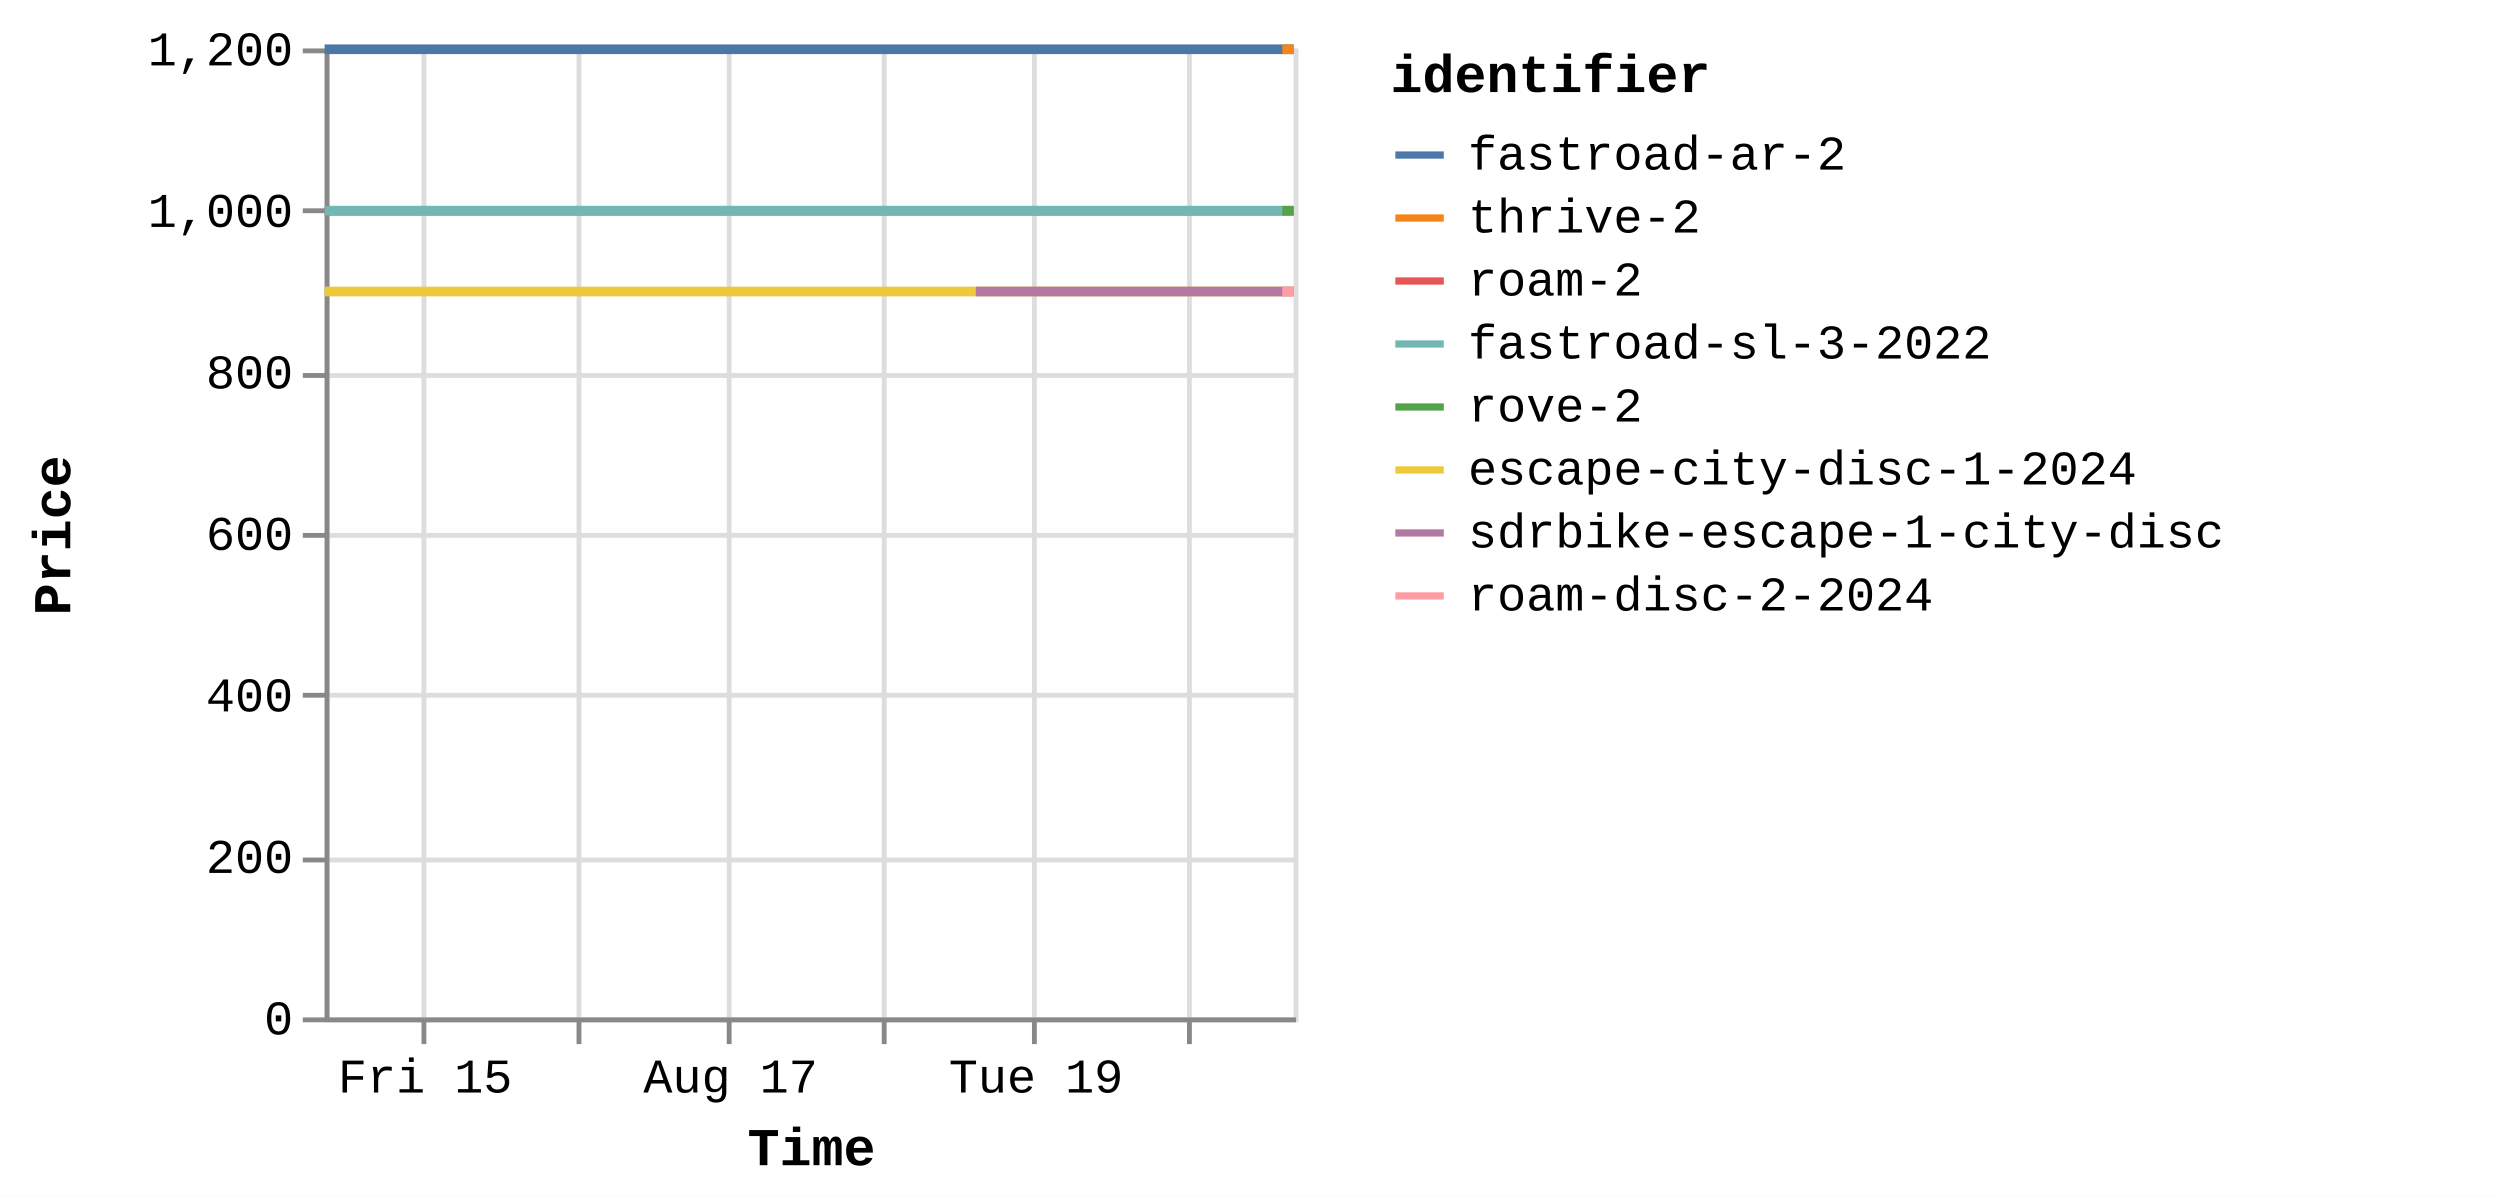
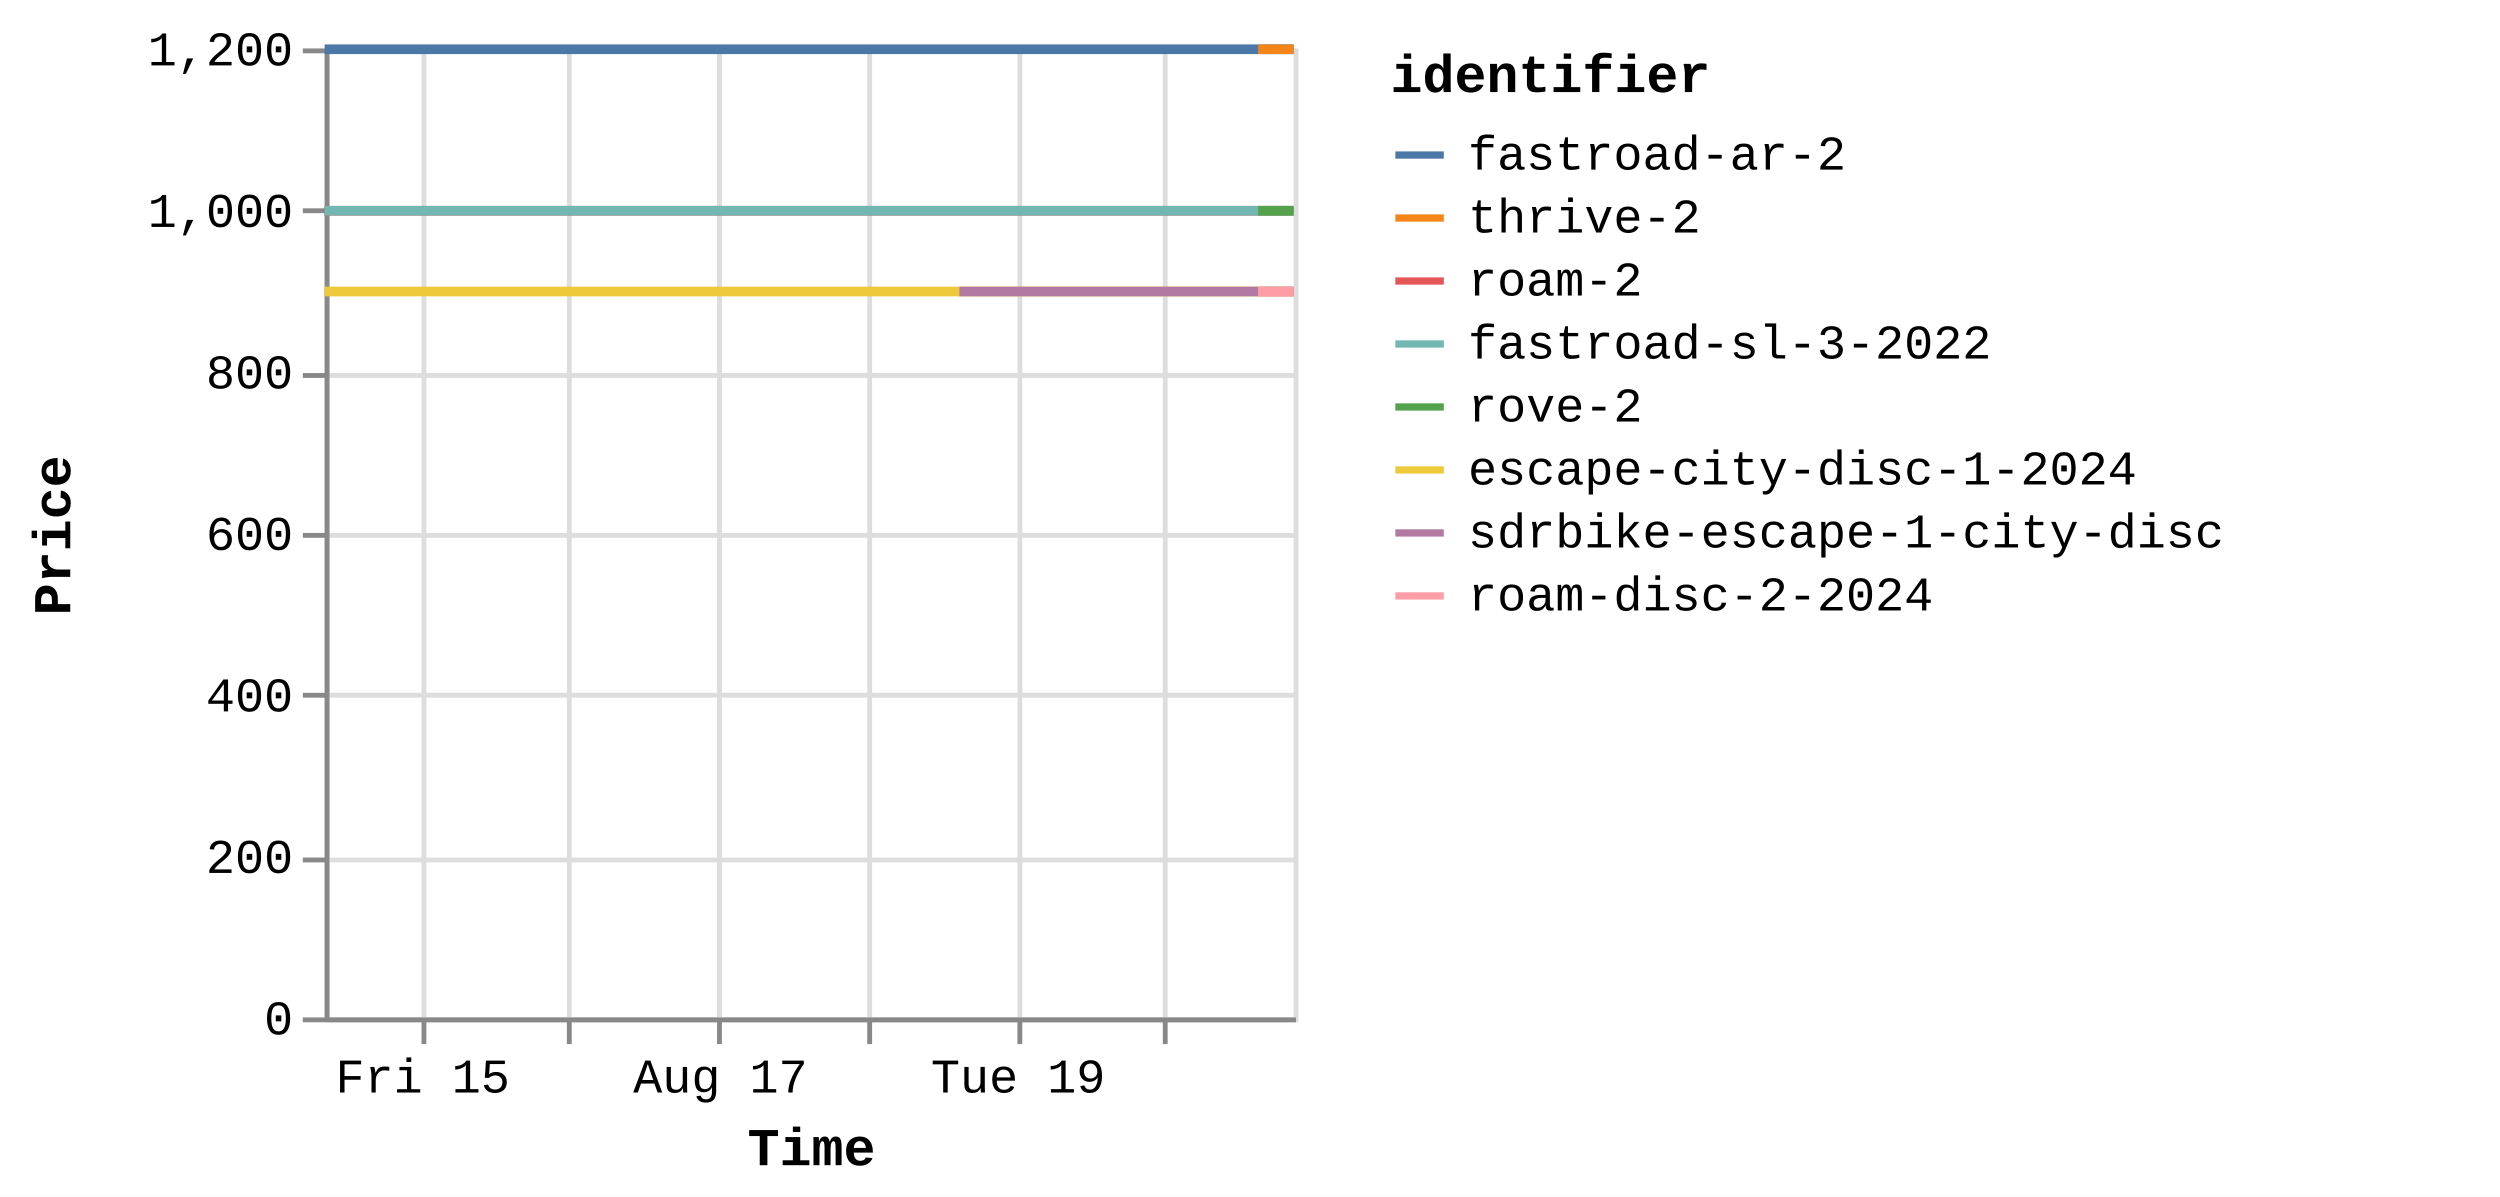
<svg xmlns="http://www.w3.org/2000/svg" version="1.1" class="marks" width="516" height="247" viewBox="0 0 516 247">
  <rect width="516" height="247" fill="white" />
  <g fill="none" stroke-miterlimit="10" transform="translate(67,10)">
    <g class="mark-group role-frame root" role="graphics-object" aria-roledescription="group mark container">
      <g transform="translate(0,0)">
        <path class="background" aria-hidden="true" d="M0.5,0.5h200v200h-200Z" stroke="#ddd" />
        <g>
          <g class="mark-group role-axis" aria-hidden="true">
            <g transform="translate(0.5,200.5)">
              <path class="background" aria-hidden="true" d="M0,0h0v0h0Z" pointer-events="none" />
              <g>
                <g class="mark-rule role-axis-grid" pointer-events="none">
                  <line transform="translate(20,-200)" x2="0" y2="200" stroke="#ddd" stroke-width="1" opacity="1" />
-                   <line transform="translate(52,-200)" x2="0" y2="200" stroke="#ddd" stroke-width="1" opacity="1" />
-                   <line transform="translate(83,-200)" x2="0" y2="200" stroke="#ddd" stroke-width="1" opacity="1" />
-                   <line transform="translate(115,-200)" x2="0" y2="200" stroke="#ddd" stroke-width="1" opacity="1" />
-                   <line transform="translate(146,-200)" x2="0" y2="200" stroke="#ddd" stroke-width="1" opacity="1" />
-                   <line transform="translate(178,-200)" x2="0" y2="200" stroke="#ddd" stroke-width="1" opacity="1" />
+                   <line transform="translate(50,-200)" x2="0" y2="200" stroke="#ddd" stroke-width="1" opacity="1" />
+                   <line transform="translate(81,-200)" x2="0" y2="200" stroke="#ddd" stroke-width="1" opacity="1" />
+                   <line transform="translate(112,-200)" x2="0" y2="200" stroke="#ddd" stroke-width="1" opacity="1" />
+                   <line transform="translate(143,-200)" x2="0" y2="200" stroke="#ddd" stroke-width="1" opacity="1" />
+                   <line transform="translate(173,-200)" x2="0" y2="200" stroke="#ddd" stroke-width="1" opacity="1" />
                </g>
              </g>
              <path class="foreground" aria-hidden="true" d="" pointer-events="none" display="none" />
            </g>
          </g>
          <g class="mark-group role-axis" aria-hidden="true">
            <g transform="translate(0.5,0.5)">
              <path class="background" aria-hidden="true" d="M0,0h0v0h0Z" pointer-events="none" />
              <g>
                <g class="mark-rule role-axis-grid" pointer-events="none">
                  <line transform="translate(0,200)" x2="200" y2="0" stroke="#ddd" stroke-width="1" opacity="1" />
                  <line transform="translate(0,167)" x2="200" y2="0" stroke="#ddd" stroke-width="1" opacity="1" />
                  <line transform="translate(0,133)" x2="200" y2="0" stroke="#ddd" stroke-width="1" opacity="1" />
                  <line transform="translate(0,100)" x2="200" y2="0" stroke="#ddd" stroke-width="1" opacity="1" />
                  <line transform="translate(0,67)" x2="200" y2="0" stroke="#ddd" stroke-width="1" opacity="1" />
                  <line transform="translate(0,33)" x2="200" y2="0" stroke="#ddd" stroke-width="1" opacity="1" />
                  <line transform="translate(0,0)" x2="200" y2="0" stroke="#ddd" stroke-width="1" opacity="1" />
                </g>
              </g>
              <path class="foreground" aria-hidden="true" d="" pointer-events="none" display="none" />
            </g>
          </g>
-           <g class="mark-group role-axis" role="graphics-symbol" aria-roledescription="axis" aria-label="X-axis titled 'Time' for a time scale with values from Thursday, 14 August 2025, 8:34:48 AM to Wednesday, 20 August 2025, 4:51:47 PM">
+           <g class="mark-group role-axis" role="graphics-symbol" aria-roledescription="axis" aria-label="X-axis titled 'Time' for a time scale with values from Thursday, 14 August 2025, 8:34:48 AM to Wednesday, 20 August 2025, 8:48:10 PM">
            <g transform="translate(0.5,200.5)">
              <path class="background" aria-hidden="true" d="M0,0h0v0h0Z" pointer-events="none" />
              <g>
                <g class="mark-rule role-axis-tick" pointer-events="none">
                  <line transform="translate(20,0)" x2="0" y2="5" stroke="#888" stroke-width="1" opacity="1" />
-                   <line transform="translate(52,0)" x2="0" y2="5" stroke="#888" stroke-width="1" opacity="1" />
-                   <line transform="translate(83,0)" x2="0" y2="5" stroke="#888" stroke-width="1" opacity="1" />
-                   <line transform="translate(115,0)" x2="0" y2="5" stroke="#888" stroke-width="1" opacity="1" />
-                   <line transform="translate(146,0)" x2="0" y2="5" stroke="#888" stroke-width="1" opacity="1" />
-                   <line transform="translate(178,0)" x2="0" y2="5" stroke="#888" stroke-width="1" opacity="1" />
+                   <line transform="translate(50,0)" x2="0" y2="5" stroke="#888" stroke-width="1" opacity="1" />
+                   <line transform="translate(81,0)" x2="0" y2="5" stroke="#888" stroke-width="1" opacity="1" />
+                   <line transform="translate(112,0)" x2="0" y2="5" stroke="#888" stroke-width="1" opacity="1" />
+                   <line transform="translate(143,0)" x2="0" y2="5" stroke="#888" stroke-width="1" opacity="1" />
+                   <line transform="translate(173,0)" x2="0" y2="5" stroke="#888" stroke-width="1" opacity="1" />
                </g>
                <g class="mark-text role-axis-label" pointer-events="none">
-                   <text text-anchor="middle" transform="translate(20.2515,15)" font-family="Liberation Mono" font-size="10px" fill="#000" opacity="1">Fri 15</text>
-                   <text text-anchor="middle" transform="translate(51.77178,15)" font-family="Liberation Mono" font-size="10px" fill="#000" opacity="0">Sat 16</text>
-                   <text text-anchor="middle" transform="translate(83.29205,15)" font-family="Liberation Mono" font-size="10px" fill="#000" opacity="1">Aug 17</text>
-                   <text text-anchor="middle" transform="translate(114.8123,15)" font-family="Liberation Mono" font-size="10px" fill="#000" opacity="0">Mon 18</text>
-                   <text text-anchor="middle" transform="translate(146.3326,15)" font-family="Liberation Mono" font-size="10px" fill="#000" opacity="1">Tue 19</text>
-                   <text text-anchor="middle" transform="translate(177.8529,15)" font-family="Liberation Mono" font-size="10px" fill="#000" opacity="0">Wed 20</text>
+                   <text text-anchor="middle" transform="translate(19.74077,15)" font-family="Liberation Mono" font-size="10px" fill="#000" opacity="1">Fri 15</text>
+                   <text text-anchor="middle" transform="translate(50.46612,15)" font-family="Liberation Mono" font-size="10px" fill="#000" opacity="0">Sat 16</text>
+                   <text text-anchor="middle" transform="translate(81.19148,15)" font-family="Liberation Mono" font-size="10px" fill="#000" opacity="1">Aug 17</text>
+                   <text text-anchor="middle" transform="translate(111.9168,15)" font-family="Liberation Mono" font-size="10px" fill="#000" opacity="0">Mon 18</text>
+                   <text text-anchor="middle" transform="translate(142.6422,15)" font-family="Liberation Mono" font-size="10px" fill="#000" opacity="1">Tue 19</text>
+                   <text text-anchor="middle" transform="translate(173.3675,15)" font-family="Liberation Mono" font-size="10px" fill="#000" opacity="0">Wed 20</text>
                </g>
                <g class="mark-rule role-axis-domain" pointer-events="none">
                  <line transform="translate(0,0)" x2="200" y2="0" stroke="#888" stroke-width="1" opacity="1" />
                </g>
                <g class="mark-text role-axis-title" pointer-events="none">
                  <text text-anchor="middle" transform="translate(100,30)" font-family="Liberation Mono" font-size="11px" font-weight="bold" fill="#000" opacity="1">Time</text>
                </g>
              </g>
              <path class="foreground" aria-hidden="true" d="" pointer-events="none" display="none" />
            </g>
          </g>
          <g class="mark-group role-axis" role="graphics-symbol" aria-roledescription="axis" aria-label="Y-axis titled 'Price' for a linear scale with values from 0 to 1,200">
            <g transform="translate(0.5,0.5)">
              <path class="background" aria-hidden="true" d="M0,0h0v0h0Z" pointer-events="none" />
              <g>
                <g class="mark-rule role-axis-tick" pointer-events="none">
                  <line transform="translate(0,200)" x2="-5" y2="0" stroke="#888" stroke-width="1" opacity="1" />
                  <line transform="translate(0,167)" x2="-5" y2="0" stroke="#888" stroke-width="1" opacity="1" />
                  <line transform="translate(0,133)" x2="-5" y2="0" stroke="#888" stroke-width="1" opacity="1" />
                  <line transform="translate(0,100)" x2="-5" y2="0" stroke="#888" stroke-width="1" opacity="1" />
                  <line transform="translate(0,67)" x2="-5" y2="0" stroke="#888" stroke-width="1" opacity="1" />
                  <line transform="translate(0,33)" x2="-5" y2="0" stroke="#888" stroke-width="1" opacity="1" />
                  <line transform="translate(0,0)" x2="-5" y2="0" stroke="#888" stroke-width="1" opacity="1" />
                </g>
                <g class="mark-text role-axis-label" pointer-events="none">
                  <text text-anchor="end" transform="translate(-7,203)" font-family="Liberation Mono" font-size="10px" fill="#000" opacity="1">0</text>
                  <text text-anchor="end" transform="translate(-7,169.6667)" font-family="Liberation Mono" font-size="10px" fill="#000" opacity="1">200</text>
                  <text text-anchor="end" transform="translate(-7,136.3333)" font-family="Liberation Mono" font-size="10px" fill="#000" opacity="1">400</text>
                  <text text-anchor="end" transform="translate(-7,103)" font-family="Liberation Mono" font-size="10px" fill="#000" opacity="1">600</text>
                  <text text-anchor="end" transform="translate(-7,69.66667)" font-family="Liberation Mono" font-size="10px" fill="#000" opacity="1">800</text>
                  <text text-anchor="end" transform="translate(-7,36.33333)" font-family="Liberation Mono" font-size="10px" fill="#000" opacity="1">1,000</text>
                  <text text-anchor="end" transform="translate(-7,3)" font-family="Liberation Mono" font-size="10px" fill="#000" opacity="1">1,200</text>
                </g>
                <g class="mark-rule role-axis-domain" pointer-events="none">
                  <line transform="translate(0,200)" x2="0" y2="-200" stroke="#888" stroke-width="1" opacity="1" />
                </g>
                <g class="mark-text role-axis-title" pointer-events="none">
                  <text text-anchor="middle" transform="translate(-51,100) rotate(-90) translate(0,-2)" font-family="Liberation Mono" font-size="11px" font-weight="bold" fill="#000" opacity="1">Price</text>
                </g>
              </g>
              <path class="foreground" aria-hidden="true" d="" pointer-events="none" display="none" />
            </g>
          </g>
          <g class="mark-group role-scope pathgroup" role="graphics-object" aria-roledescription="group mark container">
            <g transform="translate(0,0)">
              <path class="background" aria-hidden="true" d="M0,0h200v200h-200Z" />
              <g>
                <g class="mark-line role-mark marks" role="graphics-object" aria-roledescription="line mark container">
-                   <path aria-label="Time: Aug 14, 2025; Price: 899; identifier: escape-city-disc-1-2024" role="graphics-symbol" aria-roledescription="line mark" d="M0,50.167L0.262,50.167L0.468,50.167L6.28,50.167L10.899,50.167L16.08,50.167L26.711,50.167L31.931,50.167L37.696,50.167L42.424,50.167L47.58,50.167L58.13,50.167L63.412,50.167L69.007,50.167L73.883,50.167L79.051,50.167L89.771,50.167L94.921,50.167L100.542,50.167L105.426,50.167L110.612,50.167L121.381,50.167L126.557,50.167L132.364,50.167L134.401,50.167L137.048,50.167L142.102,50.167L152.662,50.167L157.997,50.167L163.595,50.167L168.485,50.167L173.611,50.167L184.193,50.167L189.477,50.167L195.304,50.167L197.66,50.167L199.994,50.167" stroke="#eeca3b" stroke-width="2" />
-                 </g>
-               </g>
-               <path class="foreground" aria-hidden="true" d="" display="none" />
-             </g>
-             <g transform="translate(0,0)">
-               <path class="background" aria-hidden="true" d="M0,0h200v200h-200Z" />
-               <g>
-                 <g class="mark-line role-mark marks" role="graphics-object" aria-roledescription="line mark container">
-                   <path aria-label="Time: Aug 14, 2025; Price: 999; identifier: roam-2" role="graphics-symbol" aria-roledescription="line mark" d="M0.001,33.5L0.262,33.5L0.469,33.5L6.281,33.5L10.899,33.5L16.081,33.5L26.712,33.5L31.932,33.5L37.696,33.5L42.425,33.5L47.58,33.5L58.131,33.5L63.412,33.5L69.008,33.5L73.884,33.5L79.102,33.5L89.772,33.5L94.922,33.5L100.543,33.5L105.427,33.5L110.613,33.5L121.382,33.5L126.558,33.5L132.364,33.5L134.402,33.5L137.049,33.5L142.103,33.5L152.663,33.5L157.998,33.5L163.596,33.5L168.486,33.5L173.612,33.5L184.194,33.5L189.477,33.5L195.305,33.5L197.662,33.5L199.996,33.5" stroke="#e45756" stroke-width="2" />
-                 </g>
-               </g>
-               <path class="foreground" aria-hidden="true" d="" display="none" />
-             </g>
-             <g transform="translate(0,0)">
-               <path class="background" aria-hidden="true" d="M0,0h200v200h-200Z" />
-               <g>
-                 <g class="mark-line role-mark marks" role="graphics-object" aria-roledescription="line mark container">
-                   <path aria-label="Time: Aug 14, 2025; Price: 999; identifier: fastroad-sl-3-2022" role="graphics-symbol" aria-roledescription="line mark" d="M0.001,33.5L0.263,33.5L0.47,33.5L6.281,33.5L10.901,33.5L16.081,33.5L26.713,33.5L31.933,33.5L37.697,33.5L42.425,33.5L47.581,33.5L58.132,33.5L63.413,33.5L69.009,33.5L73.885,33.5L79.102,33.5L89.772,33.5L94.922,33.5L100.544,33.5L105.427,33.5L110.614,33.5L121.382,33.5L126.558,33.5L132.365,33.5L134.403,33.5L137.049,33.5L142.103,33.5L152.663,33.5L157.998,33.5L163.597,33.5L168.487,33.5L173.613,33.5L184.194,33.5L189.478,33.5L195.305,33.5L197.663,33.5L199.996,33.5" stroke="#72b7b2" stroke-width="2" />
-                 </g>
-               </g>
-               <path class="foreground" aria-hidden="true" d="" display="none" />
-             </g>
-             <g transform="translate(0,0)">
-               <path class="background" aria-hidden="true" d="M0,0h200v200h-200Z" />
-               <g>
-                 <g class="mark-line role-mark marks" role="graphics-object" aria-roledescription="line mark container">
-                   <path aria-label="Time: Aug 14, 2025; Price: 1199; identifier: fastroad-ar-2" role="graphics-symbol" aria-roledescription="line mark" d="M0.002,0.167L0.264,0.167L0.47,0.167L6.282,0.167L10.901,0.167L16.082,0.167L26.714,0.167L31.934,0.167L37.698,0.167L42.426,0.167L47.582,0.167L58.132,0.167L63.414,0.167L69.009,0.167L73.885,0.167L79.128,0.167L89.773,0.167L94.923,0.167L100.544,0.167L105.428,0.167L110.615,0.167L121.383,0.167L126.559,0.167L132.366,0.167L134.404,0.167L137.05,0.167L142.104,0.167L152.664,0.167L157.999,0.167L163.598,0.167L168.488,0.167L173.613,0.167L184.195,0.167L189.479,0.167L195.306,0.167L197.664,0.167L199.997,0.167" stroke="#4c78a8" stroke-width="2" />
-                 </g>
-               </g>
-               <path class="foreground" aria-hidden="true" d="" display="none" />
-             </g>
-             <g transform="translate(0,0)">
-               <path class="background" aria-hidden="true" d="M0,0h200v200h-200Z" />
-               <g>
-                 <g class="mark-line role-mark marks" role="graphics-object" aria-roledescription="line mark container">
-                   <path aria-label="Time: Aug 18, 2025; Price: 899; identifier: sdrbike-escape-1-city-disc" role="graphics-symbol" aria-roledescription="line mark" d="M134.405,50.167L137.051,50.167L142.105,50.167L152.665,50.167L158,50.167L163.599,50.167L168.489,50.167L173.615,50.167L184.196,50.167L189.479,50.167L195.307,50.167L197.665,50.167L199.998,50.167" stroke="#b279a2" stroke-width="2" />
-                 </g>
-               </g>
-               <path class="foreground" aria-hidden="true" d="" display="none" />
-             </g>
-             <g transform="translate(0,0)">
-               <path class="background" aria-hidden="true" d="M0,0h200v200h-200Z" />
-               <g>
-                 <g class="mark-line role-mark marks" role="graphics-object" aria-roledescription="line mark container">
-                   <path aria-label="Time: Aug 20, 2025; Price: 899; identifier: roam-disc-2-2024" role="graphics-symbol" aria-roledescription="line mark" d="M197.661,50.167L199.995,50.167" stroke="#ff9da6" stroke-width="2" />
-                 </g>
-               </g>
-               <path class="foreground" aria-hidden="true" d="" display="none" />
-             </g>
-             <g transform="translate(0,0)">
-               <path class="background" aria-hidden="true" d="M0,0h200v200h-200Z" />
-               <g>
-                 <g class="mark-line role-mark marks" role="graphics-object" aria-roledescription="line mark container">
-                   <path aria-label="Time: Aug 20, 2025; Price: 1199; identifier: thrive-2" role="graphics-symbol" aria-roledescription="line mark" d="M197.666,0.167L199.999,0.167" stroke="#f58518" stroke-width="2" />
-                 </g>
-               </g>
-               <path class="foreground" aria-hidden="true" d="" display="none" />
-             </g>
-             <g transform="translate(0,0)">
-               <path class="background" aria-hidden="true" d="M0,0h200v200h-200Z" />
-               <g>
-                 <g class="mark-line role-mark marks" role="graphics-object" aria-roledescription="line mark container">
-                   <path aria-label="Time: Aug 20, 2025; Price: 999; identifier: rove-2" role="graphics-symbol" aria-roledescription="line mark" d="M197.666,33.5L200,33.5" stroke="#54a24b" stroke-width="2" />
+                   <path aria-label="Time: Aug 14, 2025; Price: 899; identifier: escape-city-disc-1-2024" role="graphics-symbol" aria-roledescription="line mark" d="M0,50.167L0.255,50.167L0.457,50.167L6.122,50.167L10.624,50.167L15.675,50.167L26.038,50.167L31.126,50.167L36.745,50.167L41.354,50.167L46.38,50.167L56.664,50.167L61.812,50.167L67.267,50.167L72.02,50.167L77.058,50.167L87.507,50.167L92.527,50.167L98.007,50.167L102.767,50.167L107.823,50.167L118.32,50.167L123.365,50.167L129.026,50.167L131.012,50.167L133.592,50.167L138.519,50.167L148.812,50.167L154.012,50.167L159.469,50.167L164.236,50.167L169.233,50.167L179.548,50.167L184.698,50.167L190.378,50.167L192.675,50.167L194.95,50.167L199.993,50.167" stroke="#eeca3b" stroke-width="2" />
+                 </g>
+               </g>
+               <path class="foreground" aria-hidden="true" d="" display="none" />
+             </g>
+             <g transform="translate(0,0)">
+               <path class="background" aria-hidden="true" d="M0,0h200v200h-200Z" />
+               <g>
+                 <g class="mark-line role-mark marks" role="graphics-object" aria-roledescription="line mark container">
+                   <path aria-label="Time: Aug 14, 2025; Price: 999; identifier: roam-2" role="graphics-symbol" aria-roledescription="line mark" d="M0.001,33.5L0.256,33.5L0.457,33.5L6.122,33.5L10.625,33.5L15.675,33.5L26.039,33.5L31.127,33.5L36.746,33.5L41.355,33.5L46.381,33.5L56.665,33.5L61.813,33.5L67.268,33.5L72.02,33.5L77.107,33.5L87.508,33.5L92.528,33.5L98.007,33.5L102.768,33.5L107.824,33.5L118.32,33.5L123.366,33.5L129.026,33.5L131.013,33.5L133.592,33.5L138.519,33.5L148.813,33.5L154.013,33.5L159.47,33.5L164.237,33.5L169.234,33.5L179.548,33.5L184.699,33.5L190.379,33.5L192.677,33.5L194.952,33.5L199.995,33.5" stroke="#e45756" stroke-width="2" />
+                 </g>
+               </g>
+               <path class="foreground" aria-hidden="true" d="" display="none" />
+             </g>
+             <g transform="translate(0,0)">
+               <path class="background" aria-hidden="true" d="M0,0h200v200h-200Z" />
+               <g>
+                 <g class="mark-line role-mark marks" role="graphics-object" aria-roledescription="line mark container">
+                   <path aria-label="Time: Aug 14, 2025; Price: 999; identifier: fastroad-sl-3-2022" role="graphics-symbol" aria-roledescription="line mark" d="M0.001,33.5L0.256,33.5L0.458,33.5L6.123,33.5L10.626,33.5L15.676,33.5L26.039,33.5L31.128,33.5L36.746,33.5L41.355,33.5L46.381,33.5L56.666,33.5L61.814,33.5L67.268,33.5L72.021,33.5L77.107,33.5L87.508,33.5L92.529,33.5L98.008,33.5L102.769,33.5L107.824,33.5L118.321,33.5L123.367,33.5L129.027,33.5L131.013,33.5L133.593,33.5L138.52,33.5L148.813,33.5L154.014,33.5L159.471,33.5L164.238,33.5L169.234,33.5L179.549,33.5L184.699,33.5L190.38,33.5L192.678,33.5L194.953,33.5L199.996,33.5" stroke="#72b7b2" stroke-width="2" />
+                 </g>
+               </g>
+               <path class="foreground" aria-hidden="true" d="" display="none" />
+             </g>
+             <g transform="translate(0,0)">
+               <path class="background" aria-hidden="true" d="M0,0h200v200h-200Z" />
+               <g>
+                 <g class="mark-line role-mark marks" role="graphics-object" aria-roledescription="line mark container">
+                   <path aria-label="Time: Aug 14, 2025; Price: 1199; identifier: fastroad-ar-2" role="graphics-symbol" aria-roledescription="line mark" d="M0.002,0.167L0.257,0.167L0.459,0.167L6.124,0.167L10.626,0.167L15.677,0.167L26.04,0.167L31.128,0.167L36.747,0.167L41.356,0.167L46.382,0.167L56.666,0.167L61.815,0.167L67.269,0.167L72.022,0.167L77.132,0.167L87.509,0.167L92.529,0.167L98.009,0.167L102.769,0.167L107.825,0.167L118.322,0.167L123.367,0.167L129.028,0.167L131.014,0.167L133.594,0.167L138.52,0.167L148.814,0.167L154.014,0.167L159.472,0.167L164.238,0.167L169.235,0.167L179.55,0.167L184.7,0.167L190.38,0.167L192.679,0.167L194.953,0.167L199.997,0.167" stroke="#4c78a8" stroke-width="2" />
+                 </g>
+               </g>
+               <path class="foreground" aria-hidden="true" d="" display="none" />
+             </g>
+             <g transform="translate(0,0)">
+               <path class="background" aria-hidden="true" d="M0,0h200v200h-200Z" />
+               <g>
+                 <g class="mark-line role-mark marks" role="graphics-object" aria-roledescription="line mark container">
+                   <path aria-label="Time: Aug 18, 2025; Price: 899; identifier: sdrbike-escape-1-city-disc" role="graphics-symbol" aria-roledescription="line mark" d="M131.015,50.167L133.595,50.167L138.521,50.167L148.815,50.167L154.015,50.167L159.473,50.167L164.239,50.167L169.236,50.167L179.551,50.167L184.701,50.167L190.381,50.167L192.68,50.167L194.955,50.167L199.998,50.167" stroke="#b279a2" stroke-width="2" />
+                 </g>
+               </g>
+               <path class="foreground" aria-hidden="true" d="" display="none" />
+             </g>
+             <g transform="translate(0,0)">
+               <path class="background" aria-hidden="true" d="M0,0h200v200h-200Z" />
+               <g>
+                 <g class="mark-line role-mark marks" role="graphics-object" aria-roledescription="line mark container">
+                   <path aria-label="Time: Aug 20, 2025; Price: 899; identifier: roam-disc-2-2024" role="graphics-symbol" aria-roledescription="line mark" d="M192.676,50.167L194.951,50.167L199.994,50.167" stroke="#ff9da6" stroke-width="2" />
+                 </g>
+               </g>
+               <path class="foreground" aria-hidden="true" d="" display="none" />
+             </g>
+             <g transform="translate(0,0)">
+               <path class="background" aria-hidden="true" d="M0,0h200v200h-200Z" />
+               <g>
+                 <g class="mark-line role-mark marks" role="graphics-object" aria-roledescription="line mark container">
+                   <path aria-label="Time: Aug 20, 2025; Price: 1199; identifier: thrive-2" role="graphics-symbol" aria-roledescription="line mark" d="M192.681,0.167L194.955,0.167L199.999,0.167" stroke="#f58518" stroke-width="2" />
+                 </g>
+               </g>
+               <path class="foreground" aria-hidden="true" d="" display="none" />
+             </g>
+             <g transform="translate(0,0)">
+               <path class="background" aria-hidden="true" d="M0,0h200v200h-200Z" />
+               <g>
+                 <g class="mark-line role-mark marks" role="graphics-object" aria-roledescription="line mark container">
+                   <path aria-label="Time: Aug 20, 2025; Price: 999; identifier: rove-2" role="graphics-symbol" aria-roledescription="line mark" d="M192.681,33.5L194.956,33.5L200,33.5" stroke="#54a24b" stroke-width="2" />
                </g>
              </g>
              <path class="foreground" aria-hidden="true" d="" display="none" />
            </g>
          </g>
          <g class="mark-group role-legend" role="graphics-symbol" aria-roledescription="legend" aria-label="Symbol legend titled 'identifier' for stroke color with 8 values: fastroad-ar-2, thrive-2, roam-2, fastroad-sl-3-2022, rove-2, ending with roam-disc-2-2024">
            <g transform="translate(220,0)">
              <path class="background" aria-hidden="true" d="M0,0h224v118h-224Z" pointer-events="none" />
              <g>
                <g class="mark-group role-legend-entry">
                  <g transform="translate(0,16)">
                    <path class="background" aria-hidden="true" d="M0,0h0v0h0Z" pointer-events="none" />
                    <g>
                      <g class="mark-group role-scope" role="graphics-object" aria-roledescription="group mark container">
                        <g transform="translate(0,0)">
                          <path class="background" aria-hidden="true" d="M0,0h224v11h-224Z" pointer-events="none" opacity="1" />
                          <g>
                            <g class="mark-symbol role-legend-symbol" pointer-events="none">
                              <path transform="translate(6,6)" d="M-5,0L5,0" stroke="#4c78a8" stroke-width="1.5" opacity="1" />
                            </g>
                            <g class="mark-text role-legend-label" pointer-events="none">
                              <text text-anchor="start" transform="translate(16,9)" font-family="Liberation Mono" font-size="10px" fill="#000" opacity="1">fastroad-ar-2</text>
                            </g>
                          </g>
                          <path class="foreground" aria-hidden="true" d="" pointer-events="none" display="none" />
                        </g>
                        <g transform="translate(0,13)">
                          <path class="background" aria-hidden="true" d="M0,0h224v11h-224Z" pointer-events="none" opacity="1" />
                          <g>
                            <g class="mark-symbol role-legend-symbol" pointer-events="none">
                              <path transform="translate(6,6)" d="M-5,0L5,0" stroke="#f58518" stroke-width="1.5" opacity="1" />
                            </g>
                            <g class="mark-text role-legend-label" pointer-events="none">
                              <text text-anchor="start" transform="translate(16,9)" font-family="Liberation Mono" font-size="10px" fill="#000" opacity="1">thrive-2</text>
                            </g>
                          </g>
                          <path class="foreground" aria-hidden="true" d="" pointer-events="none" display="none" />
                        </g>
                        <g transform="translate(0,26)">
                          <path class="background" aria-hidden="true" d="M0,0h224v11h-224Z" pointer-events="none" opacity="1" />
                          <g>
                            <g class="mark-symbol role-legend-symbol" pointer-events="none">
                              <path transform="translate(6,6)" d="M-5,0L5,0" stroke="#e45756" stroke-width="1.5" opacity="1" />
                            </g>
                            <g class="mark-text role-legend-label" pointer-events="none">
                              <text text-anchor="start" transform="translate(16,9)" font-family="Liberation Mono" font-size="10px" fill="#000" opacity="1">roam-2</text>
                            </g>
                          </g>
                          <path class="foreground" aria-hidden="true" d="" pointer-events="none" display="none" />
                        </g>
                        <g transform="translate(0,39)">
                          <path class="background" aria-hidden="true" d="M0,0h224v11h-224Z" pointer-events="none" opacity="1" />
                          <g>
                            <g class="mark-symbol role-legend-symbol" pointer-events="none">
                              <path transform="translate(6,6)" d="M-5,0L5,0" stroke="#72b7b2" stroke-width="1.5" opacity="1" />
                            </g>
                            <g class="mark-text role-legend-label" pointer-events="none">
                              <text text-anchor="start" transform="translate(16,9)" font-family="Liberation Mono" font-size="10px" fill="#000" opacity="1">fastroad-sl-3-2022</text>
                            </g>
                          </g>
                          <path class="foreground" aria-hidden="true" d="" pointer-events="none" display="none" />
                        </g>
                        <g transform="translate(0,52)">
                          <path class="background" aria-hidden="true" d="M0,0h224v11h-224Z" pointer-events="none" opacity="1" />
                          <g>
                            <g class="mark-symbol role-legend-symbol" pointer-events="none">
                              <path transform="translate(6,6)" d="M-5,0L5,0" stroke="#54a24b" stroke-width="1.5" opacity="1" />
                            </g>
                            <g class="mark-text role-legend-label" pointer-events="none">
                              <text text-anchor="start" transform="translate(16,9)" font-family="Liberation Mono" font-size="10px" fill="#000" opacity="1">rove-2</text>
                            </g>
                          </g>
                          <path class="foreground" aria-hidden="true" d="" pointer-events="none" display="none" />
                        </g>
                        <g transform="translate(0,65)">
                          <path class="background" aria-hidden="true" d="M0,0h224v11h-224Z" pointer-events="none" opacity="1" />
                          <g>
                            <g class="mark-symbol role-legend-symbol" pointer-events="none">
                              <path transform="translate(6,6)" d="M-5,0L5,0" stroke="#eeca3b" stroke-width="1.5" opacity="1" />
                            </g>
                            <g class="mark-text role-legend-label" pointer-events="none">
                              <text text-anchor="start" transform="translate(16,9)" font-family="Liberation Mono" font-size="10px" fill="#000" opacity="1">escape-city-disc-1-2024</text>
                            </g>
                          </g>
                          <path class="foreground" aria-hidden="true" d="" pointer-events="none" display="none" />
                        </g>
                        <g transform="translate(0,78)">
                          <path class="background" aria-hidden="true" d="M0,0h224v11h-224Z" pointer-events="none" opacity="1" />
                          <g>
                            <g class="mark-symbol role-legend-symbol" pointer-events="none">
                              <path transform="translate(6,6)" d="M-5,0L5,0" stroke="#b279a2" stroke-width="1.5" opacity="1" />
                            </g>
                            <g class="mark-text role-legend-label" pointer-events="none">
                              <text text-anchor="start" transform="translate(16,9)" font-family="Liberation Mono" font-size="10px" fill="#000" opacity="1">sdrbike-escape-1-city-disc</text>
                            </g>
                          </g>
                          <path class="foreground" aria-hidden="true" d="" pointer-events="none" display="none" />
                        </g>
                        <g transform="translate(0,91)">
                          <path class="background" aria-hidden="true" d="M0,0h224v11h-224Z" pointer-events="none" opacity="1" />
                          <g>
                            <g class="mark-symbol role-legend-symbol" pointer-events="none">
                              <path transform="translate(6,6)" d="M-5,0L5,0" stroke="#ff9da6" stroke-width="1.5" opacity="1" />
                            </g>
                            <g class="mark-text role-legend-label" pointer-events="none">
                              <text text-anchor="start" transform="translate(16,9)" font-family="Liberation Mono" font-size="10px" fill="#000" opacity="1">roam-disc-2-2024</text>
                            </g>
                          </g>
                          <path class="foreground" aria-hidden="true" d="" pointer-events="none" display="none" />
                        </g>
                      </g>
                    </g>
                    <path class="foreground" aria-hidden="true" d="" pointer-events="none" display="none" />
                  </g>
                </g>
                <g class="mark-text role-legend-title" pointer-events="none">
                  <text text-anchor="start" transform="translate(0,9)" font-family="Liberation Mono" font-size="11px" font-weight="bold" fill="#000" opacity="1">identifier</text>
                </g>
              </g>
              <path class="foreground" aria-hidden="true" d="" pointer-events="none" display="none" />
            </g>
          </g>
        </g>
        <path class="foreground" aria-hidden="true" d="" display="none" />
      </g>
    </g>
  </g>
</svg>
